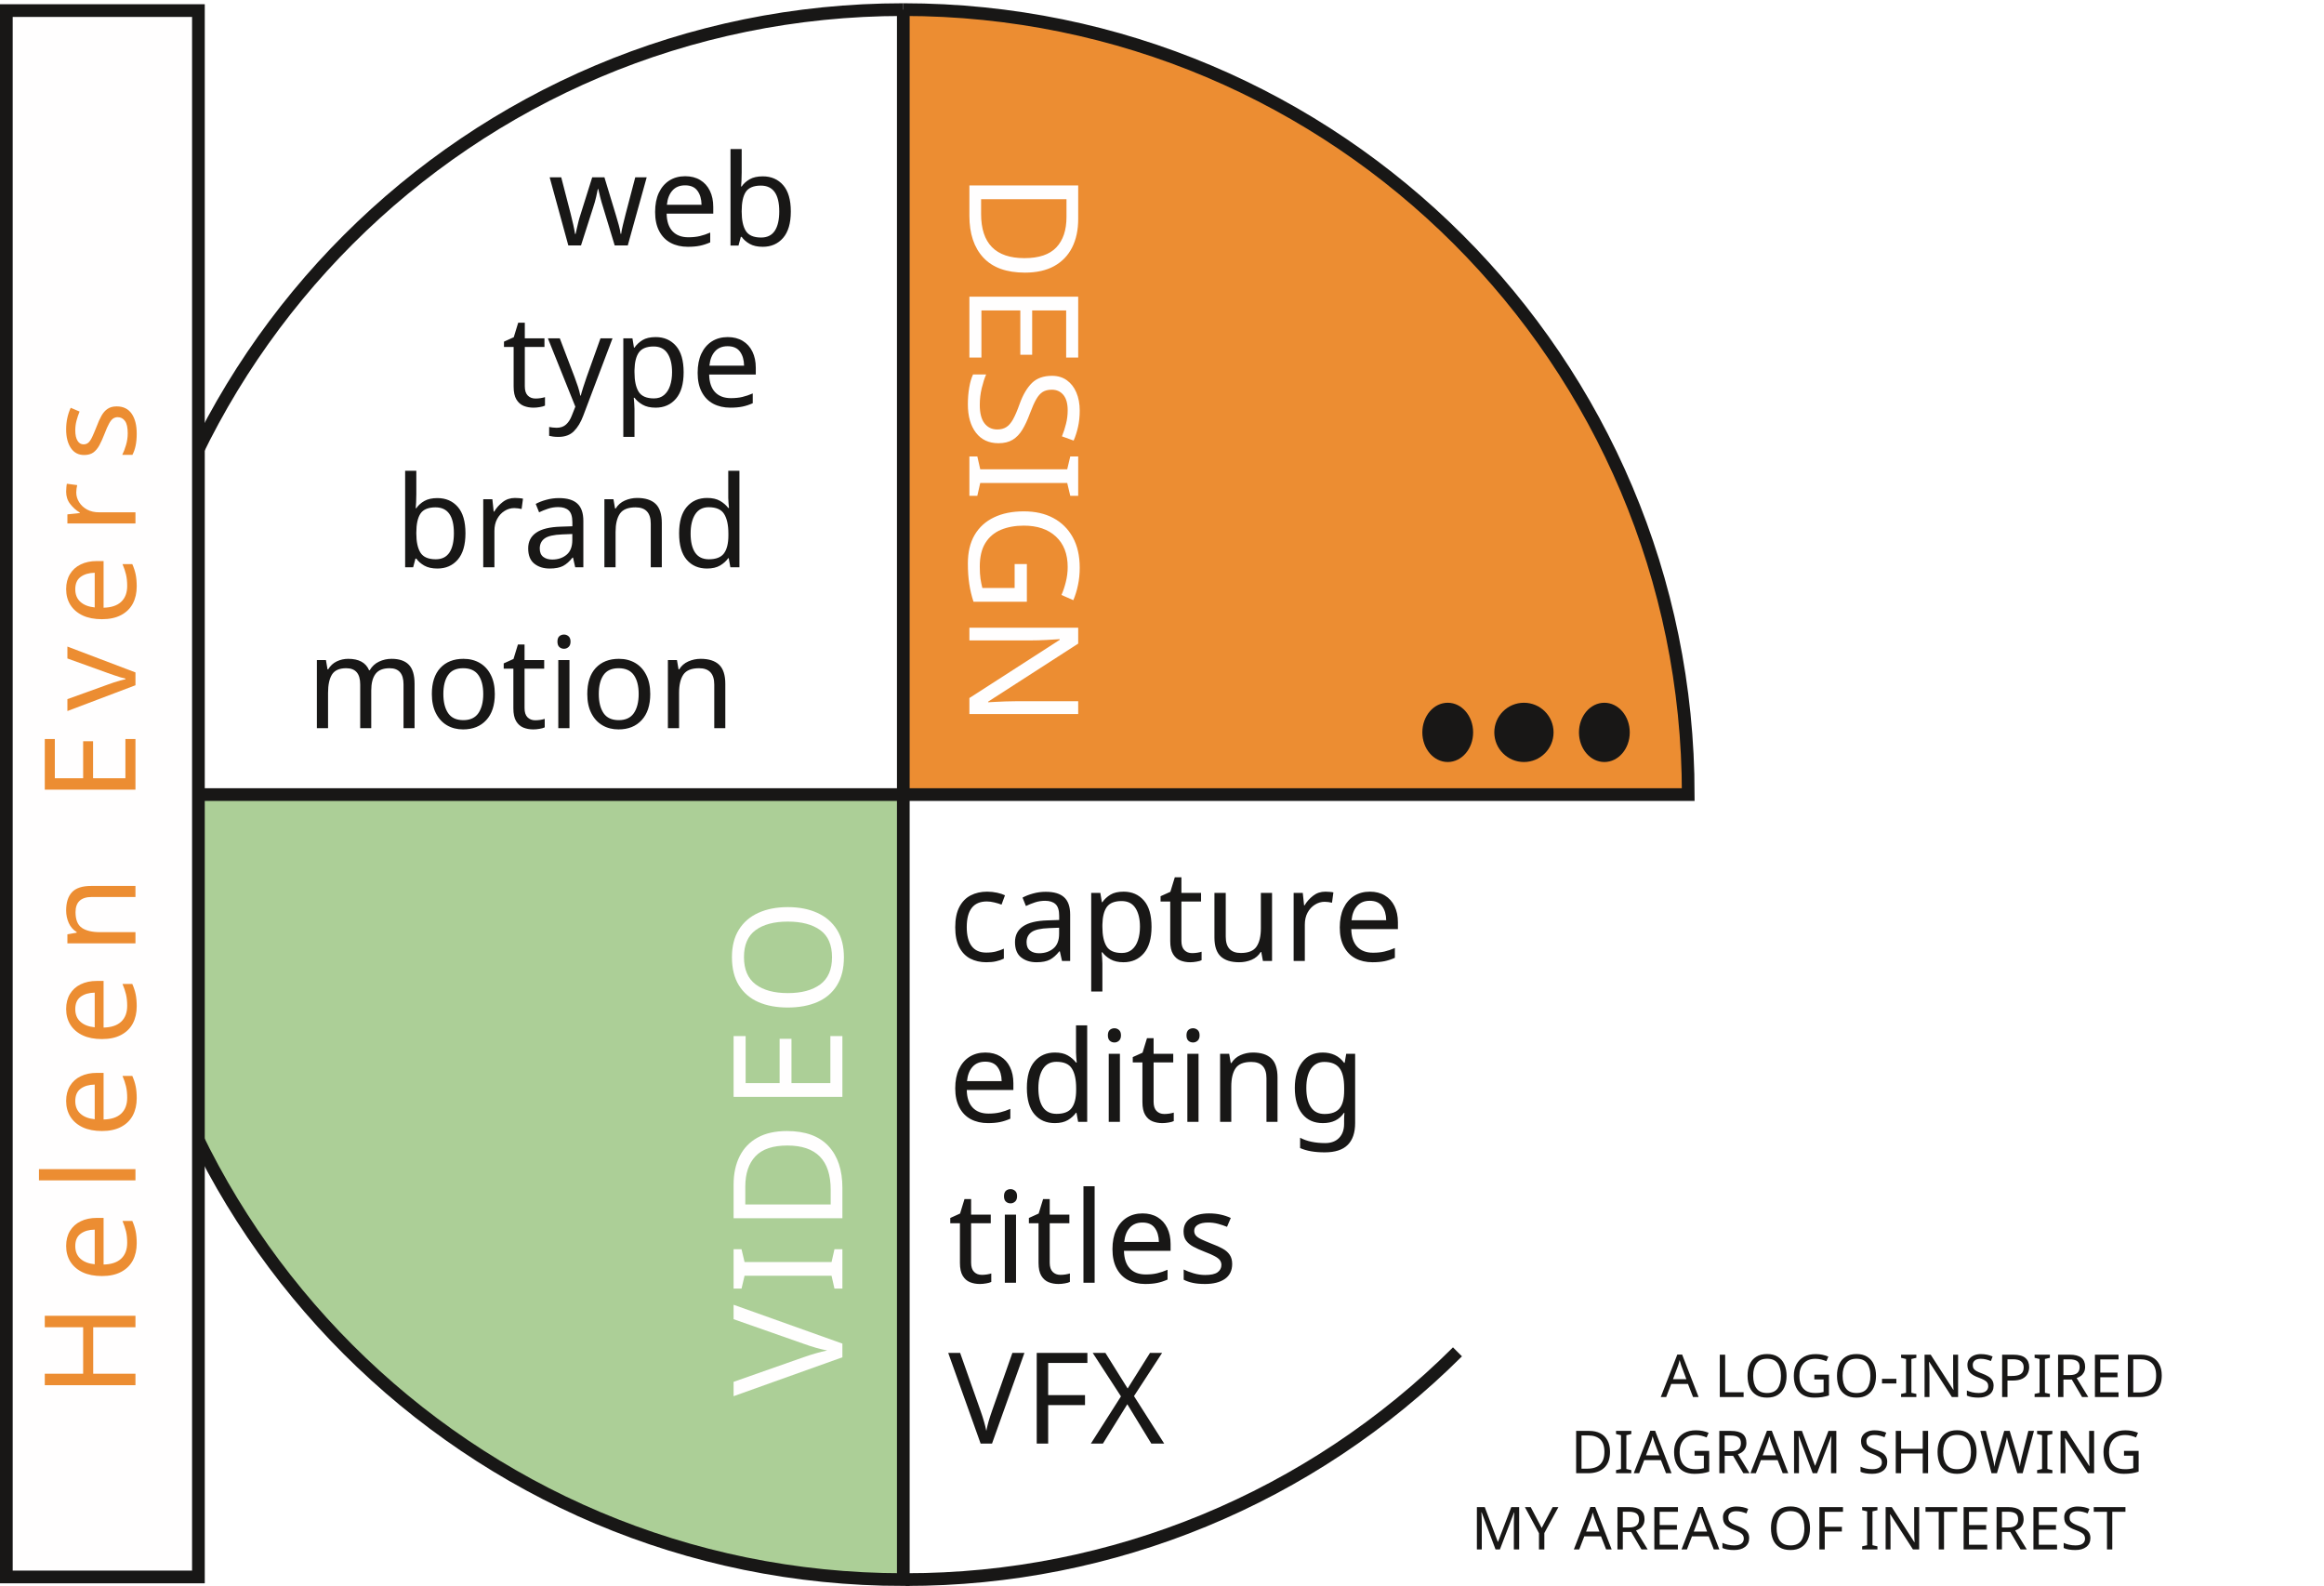
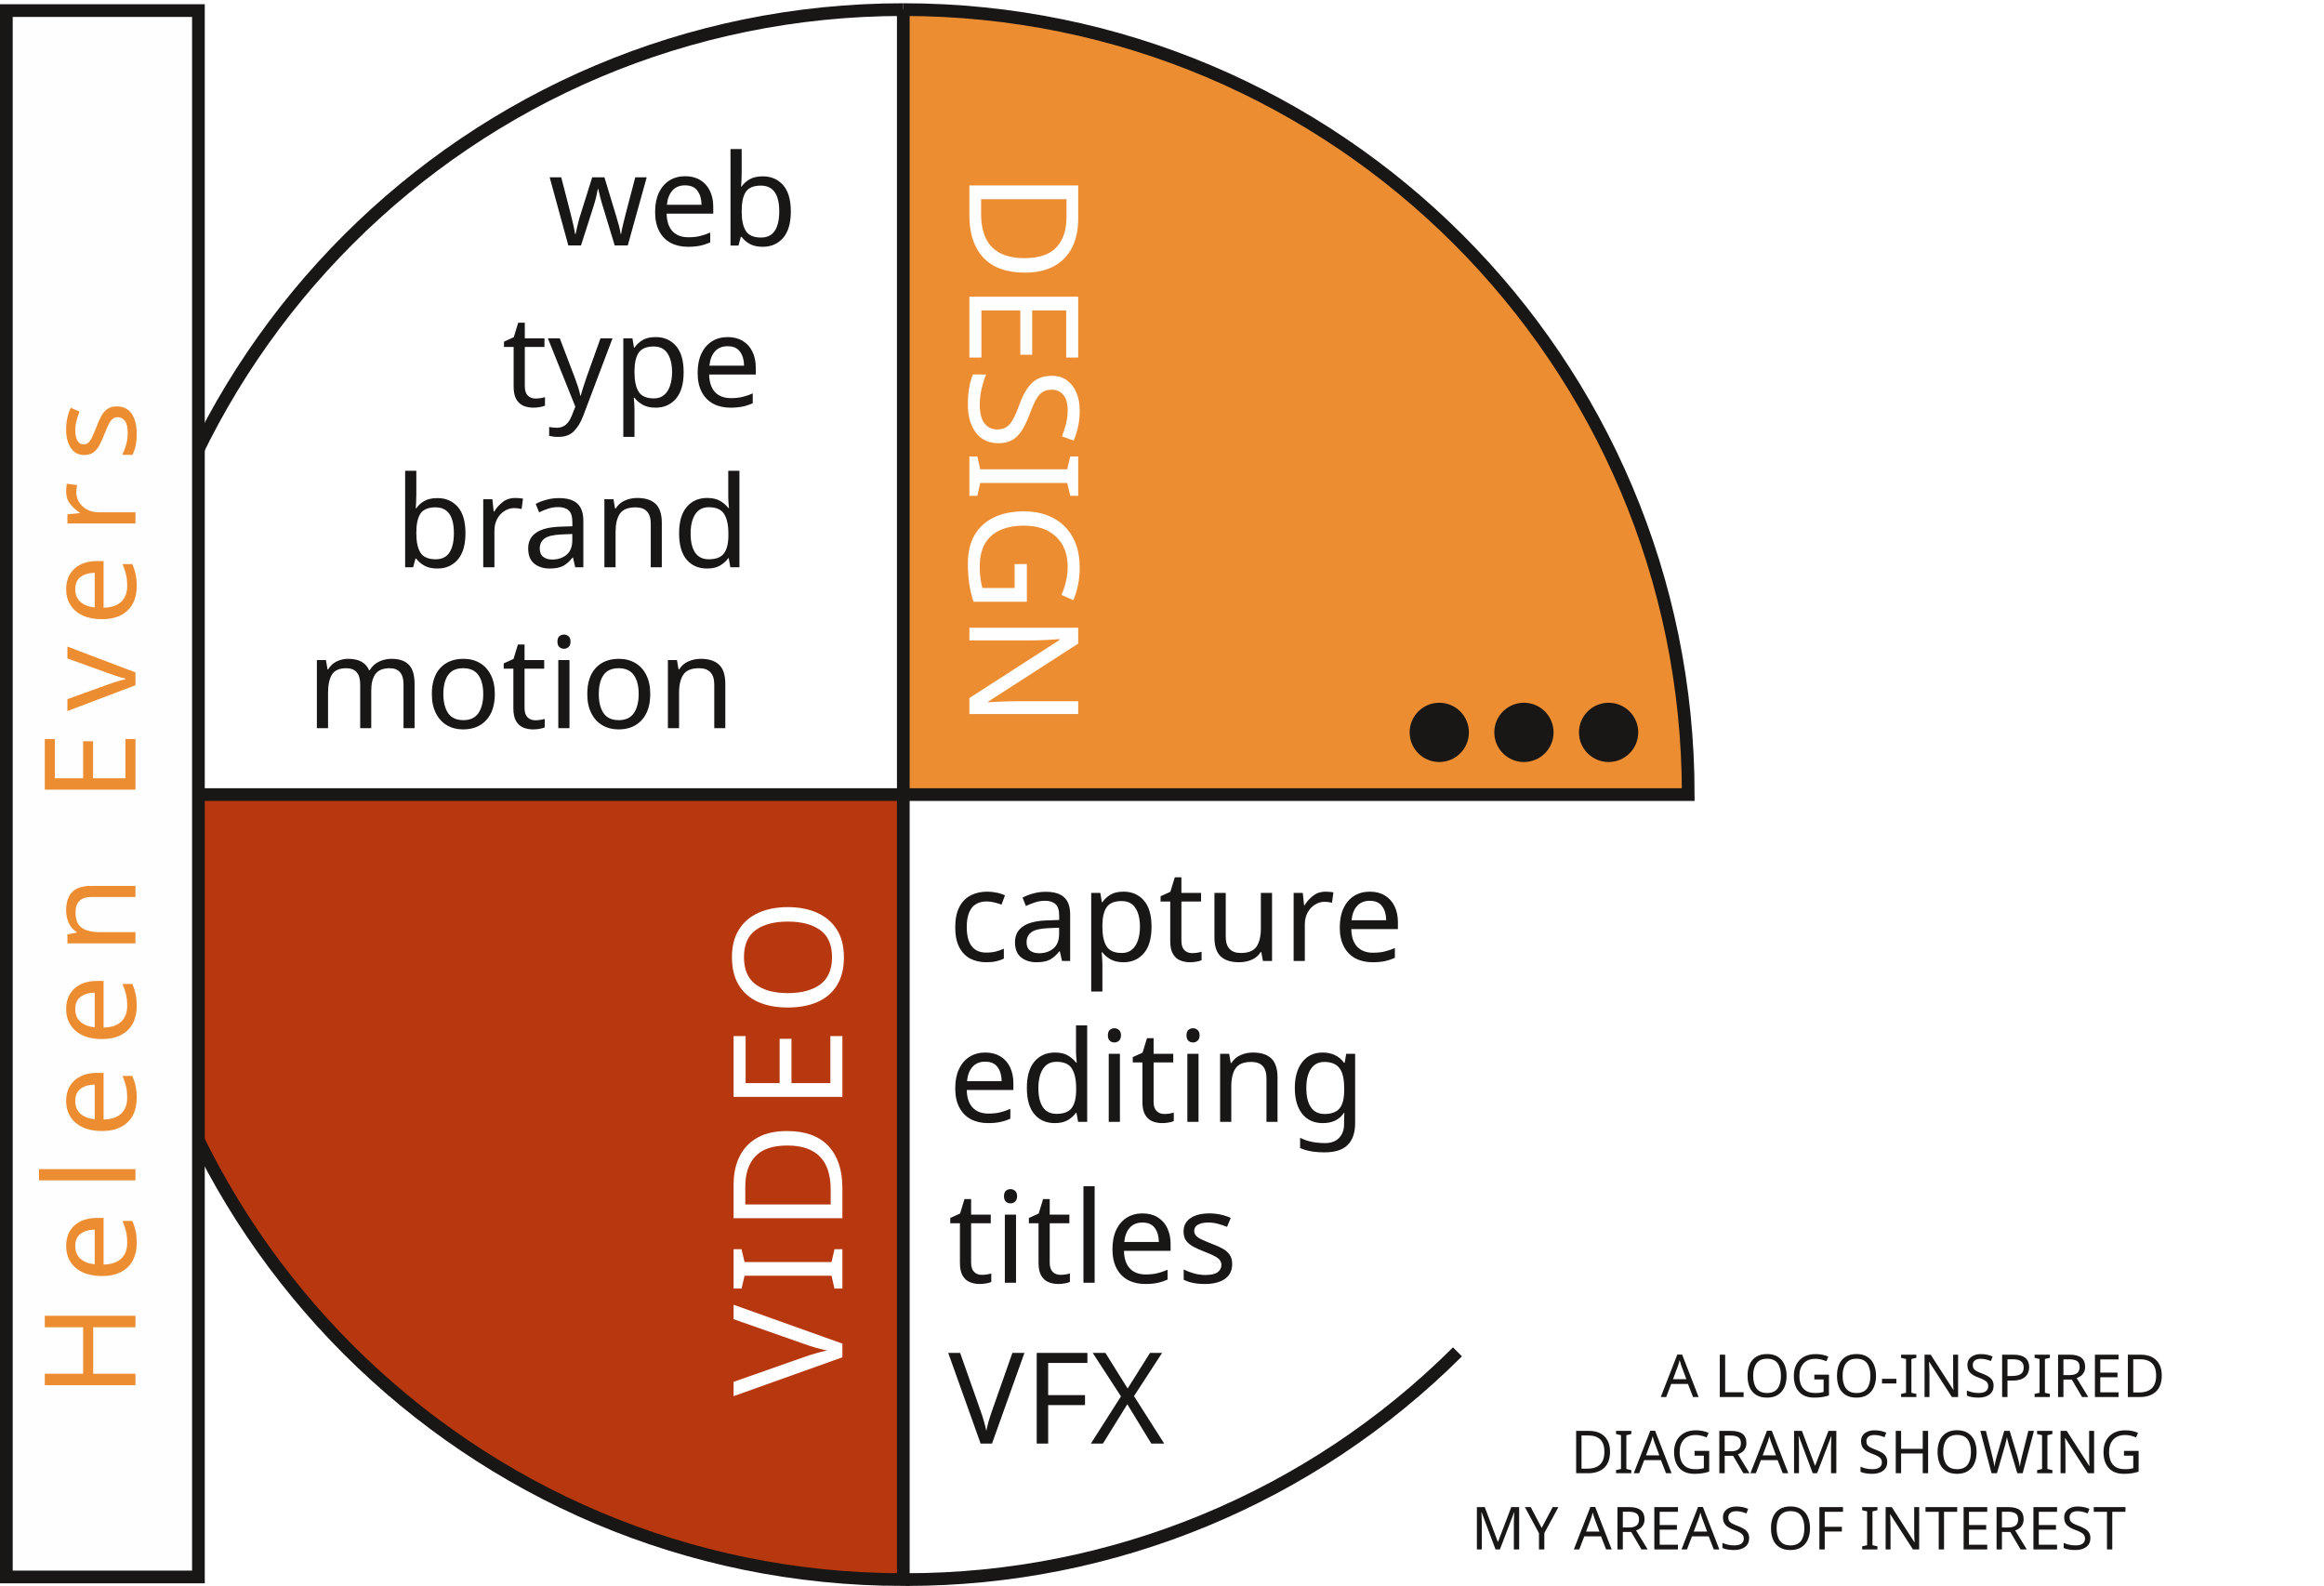
<svg xmlns="http://www.w3.org/2000/svg" width="549" height="374.622" viewBox="0 0 549 374.622">
  <g transform="translate(-259 -1926)">
    <path d="M172.5,0C274.907,0,357.925,83.018,357.925,185.425H172.5Z" transform="translate(299.888 1928.612)" fill="#ec8d32" />
-     <path d="M185.425,357.925C83.018,357.925,0,274.907,0,172.5H185.425Z" transform="translate(286.948 1941)" fill="#accf97" />
+     <path d="M185.425,357.925C83.018,357.925,0,274.907,0,172.5H185.425Z" transform="translate(286.948 1941)" fill="#B7370E" />
    <g transform="translate(286.965 1928.271)">
      <path d="M169.667,362.876a184.3,184.3,0,0,0,130.367-53.791" transform="translate(16.3 7.972)" fill="none" stroke="#181716" stroke-miterlimit="10" stroke-width="3" />
      <path d="M271.761,166.669c102.4,0,185.424,83.021,185.424,185.424l-185.424,0H86.337A185.429,185.429,0,0,0,271.761,537.521V166.673" transform="translate(-86.337 -166.669)" fill="none" stroke="#181716" stroke-miterlimit="10" stroke-width="3" />
      <path d="M0,0C102.4,0,185.424,83.021,185.424,185.424" transform="translate(0 185.424) rotate(-90)" fill="none" stroke="#181716" stroke-miterlimit="10" stroke-width="3" />
    </g>
    <text transform="translate(458 1984)" fill="#181716" font-size="30" font-family="Lexend Exa" font-weight="300">
      <tspan x="-69.48" y="0">web</tspan>
      <tspan x="-80.43" y="38">type</tspan>
      <tspan x="-105.84" y="76">brand</tspan>
      <tspan x="-126.69" y="114">motion</tspan>
    </text>
    <text transform="translate(483 2153)" fill="#181716" font-size="30" font-family="Lexend Exa" font-weight="300">
      <tspan x="0" y="0">capture</tspan>
      <tspan x="0" y="38">editing</tspan>
      <tspan x="0" y="76">titles</tspan>
      <tspan x="0" y="114">VFX</tspan>
    </text>
    <text transform="translate(515 1928) rotate(90)" fill="#fffefe" font-size="36" font-family="Josefin Sans">
      <tspan x="38.32" y="27">DESIGN</tspan>
    </text>
    <text transform="translate(431 2270) rotate(-90)" fill="#fffefe" font-size="36" font-family="Josefin Sans" letter-spacing="0.066em">
      <tspan x="14.2" y="27">VIDEO</tspan>
    </text>
    <line x2="23.648" transform="translate(263.837 2113.697)" fill="none" stroke="#181716" stroke-width="3" />
-     <ellipse cx="6" cy="7" rx="6" ry="7" transform="translate(595 2092)" fill="#181716" />
+     <circle cx="7" cy="7" r="7" transform="translate(592 2092)" fill="#181716" />
    <circle cx="7" cy="7" r="7" transform="translate(612 2092)" fill="#181716" />
-     <ellipse cx="6" cy="7" rx="6" ry="7" transform="translate(632 2092)" fill="#181716" />
+     <circle cx="7" cy="7" r="7" transform="translate(632 2092)" fill="#181716" />
    <g transform="translate(259 1927)" fill="#fffefe">
      <path d="M 46.872 371.5 L 1.5 371.5 L 1.5 1.5 L 46.872 1.5 L 46.872 371.5 Z" stroke="none" />
      <path d="M 3 3 L 3 370 L 45.372 370 L 45.372 3 L 3 3 M -2.288818359375e-05 0 L 48.372 0 L 48.372 373 L -2.288818359375e-05 373 L -2.288818359375e-05 0 Z" stroke="none" fill="#181716" />
    </g>
    <text transform="translate(261 2299) rotate(-90)" fill="#ec8d32" font-size="30" font-family="Lexend Exa" letter-spacing="0.16em">
      <tspan x="42.89" y="30">Heleen Evers</tspan>
    </text>
    <text transform="translate(808 2256)" fill="#181716" font-size="14" font-family="Lexend Exa">
      <tspan x="-156.674" y="0">A LOGO-INSPIRED</tspan>
      <tspan x="-181.664" y="18" xml:space="preserve"> DIAGRAM SHOWING </tspan>
      <tspan x="-201.474" y="36">MY AREAS OF INTEREST</tspan>
    </text>
  </g>
</svg>
